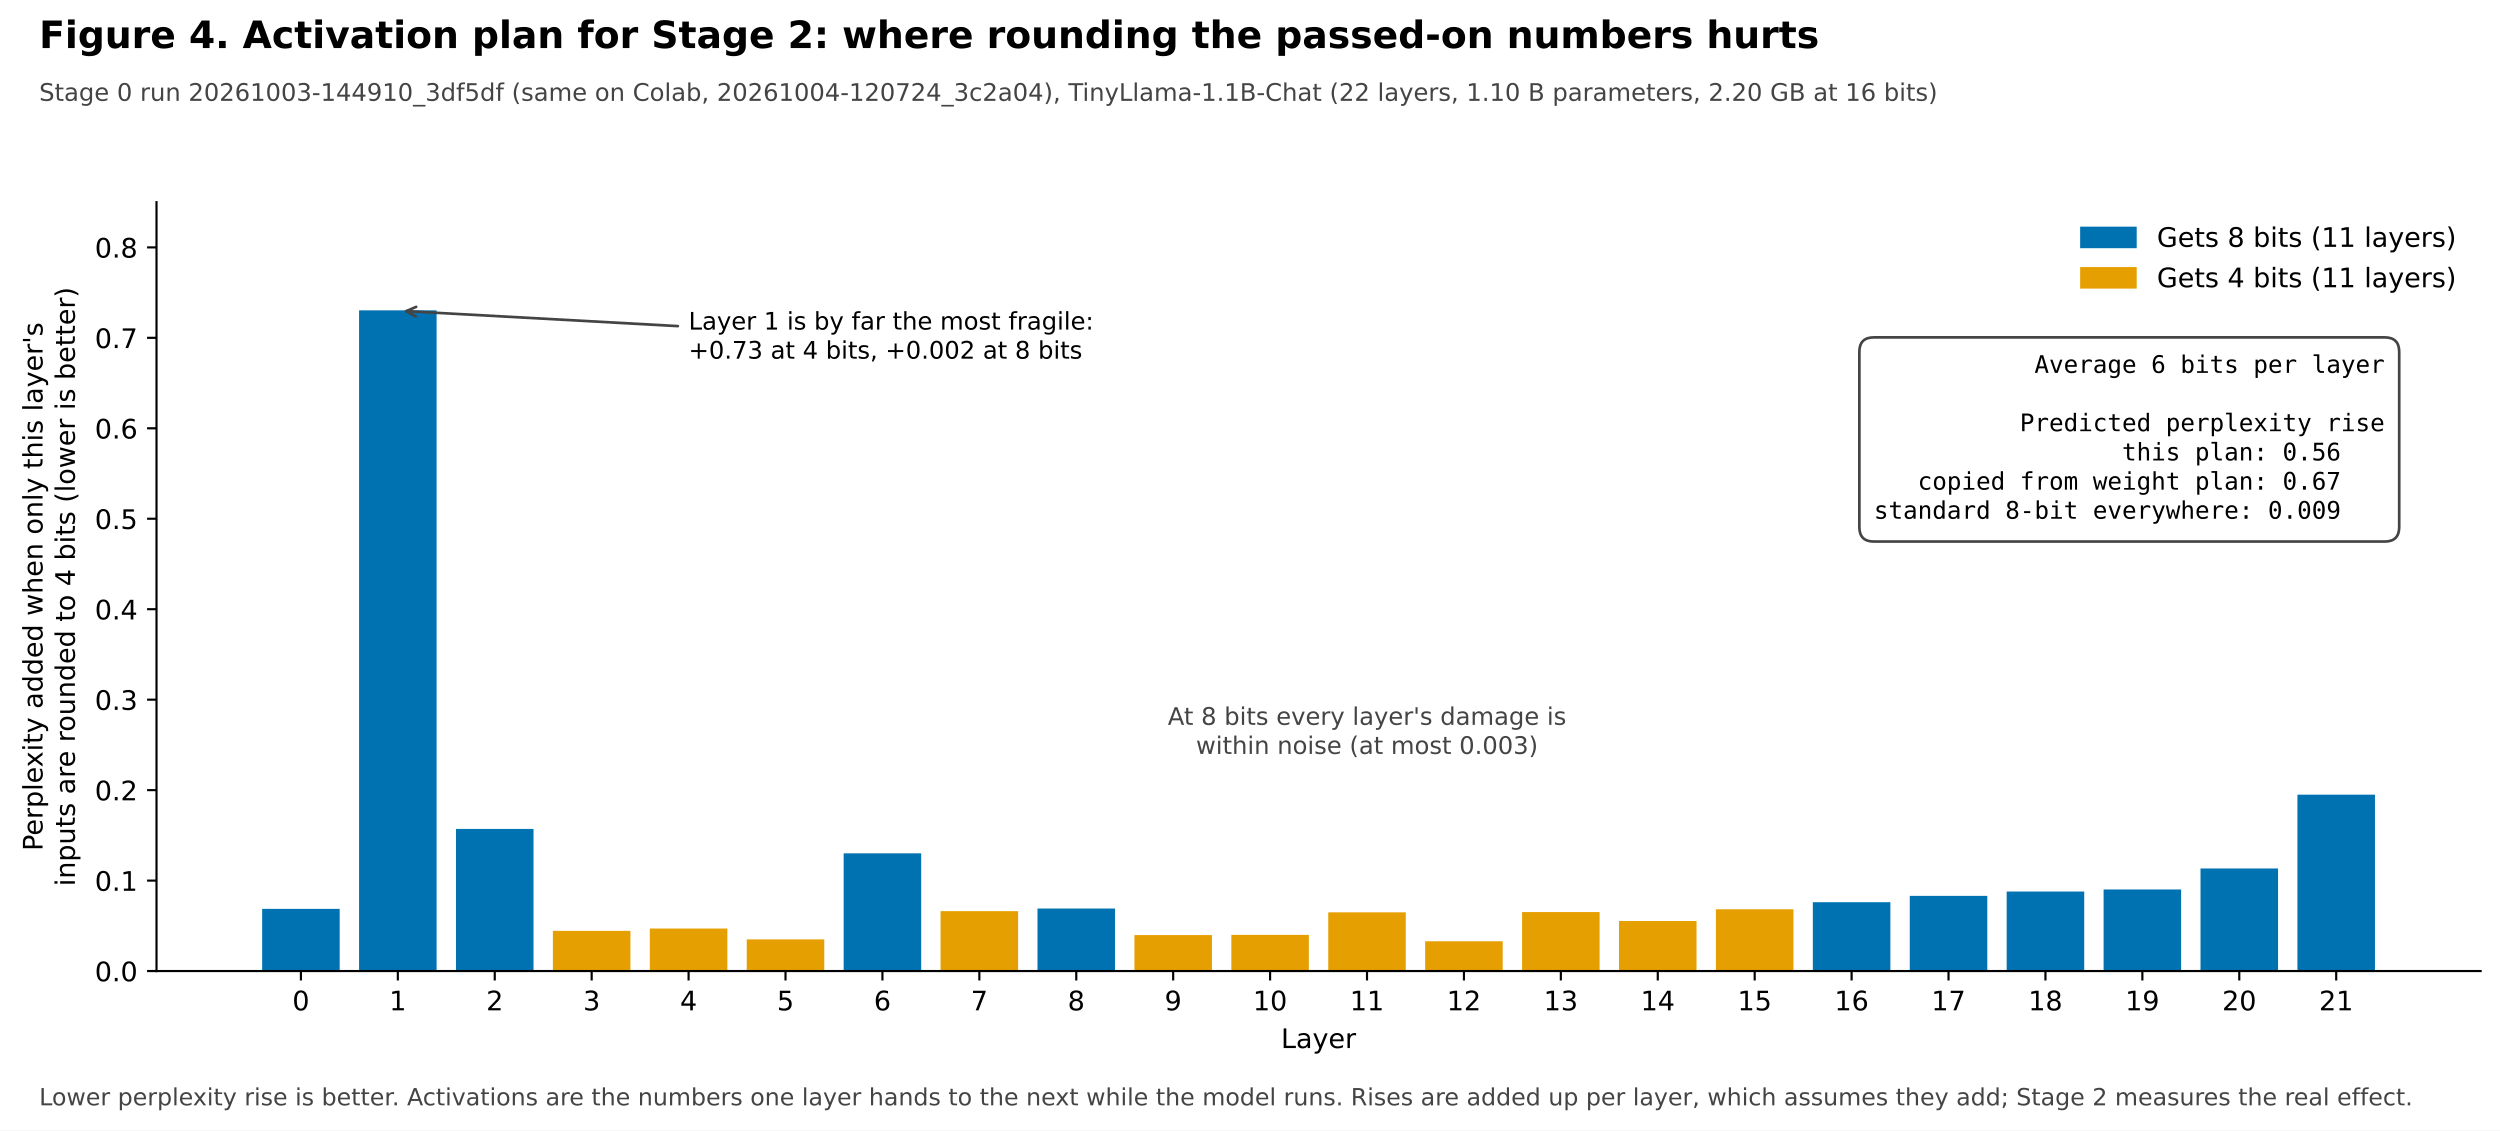
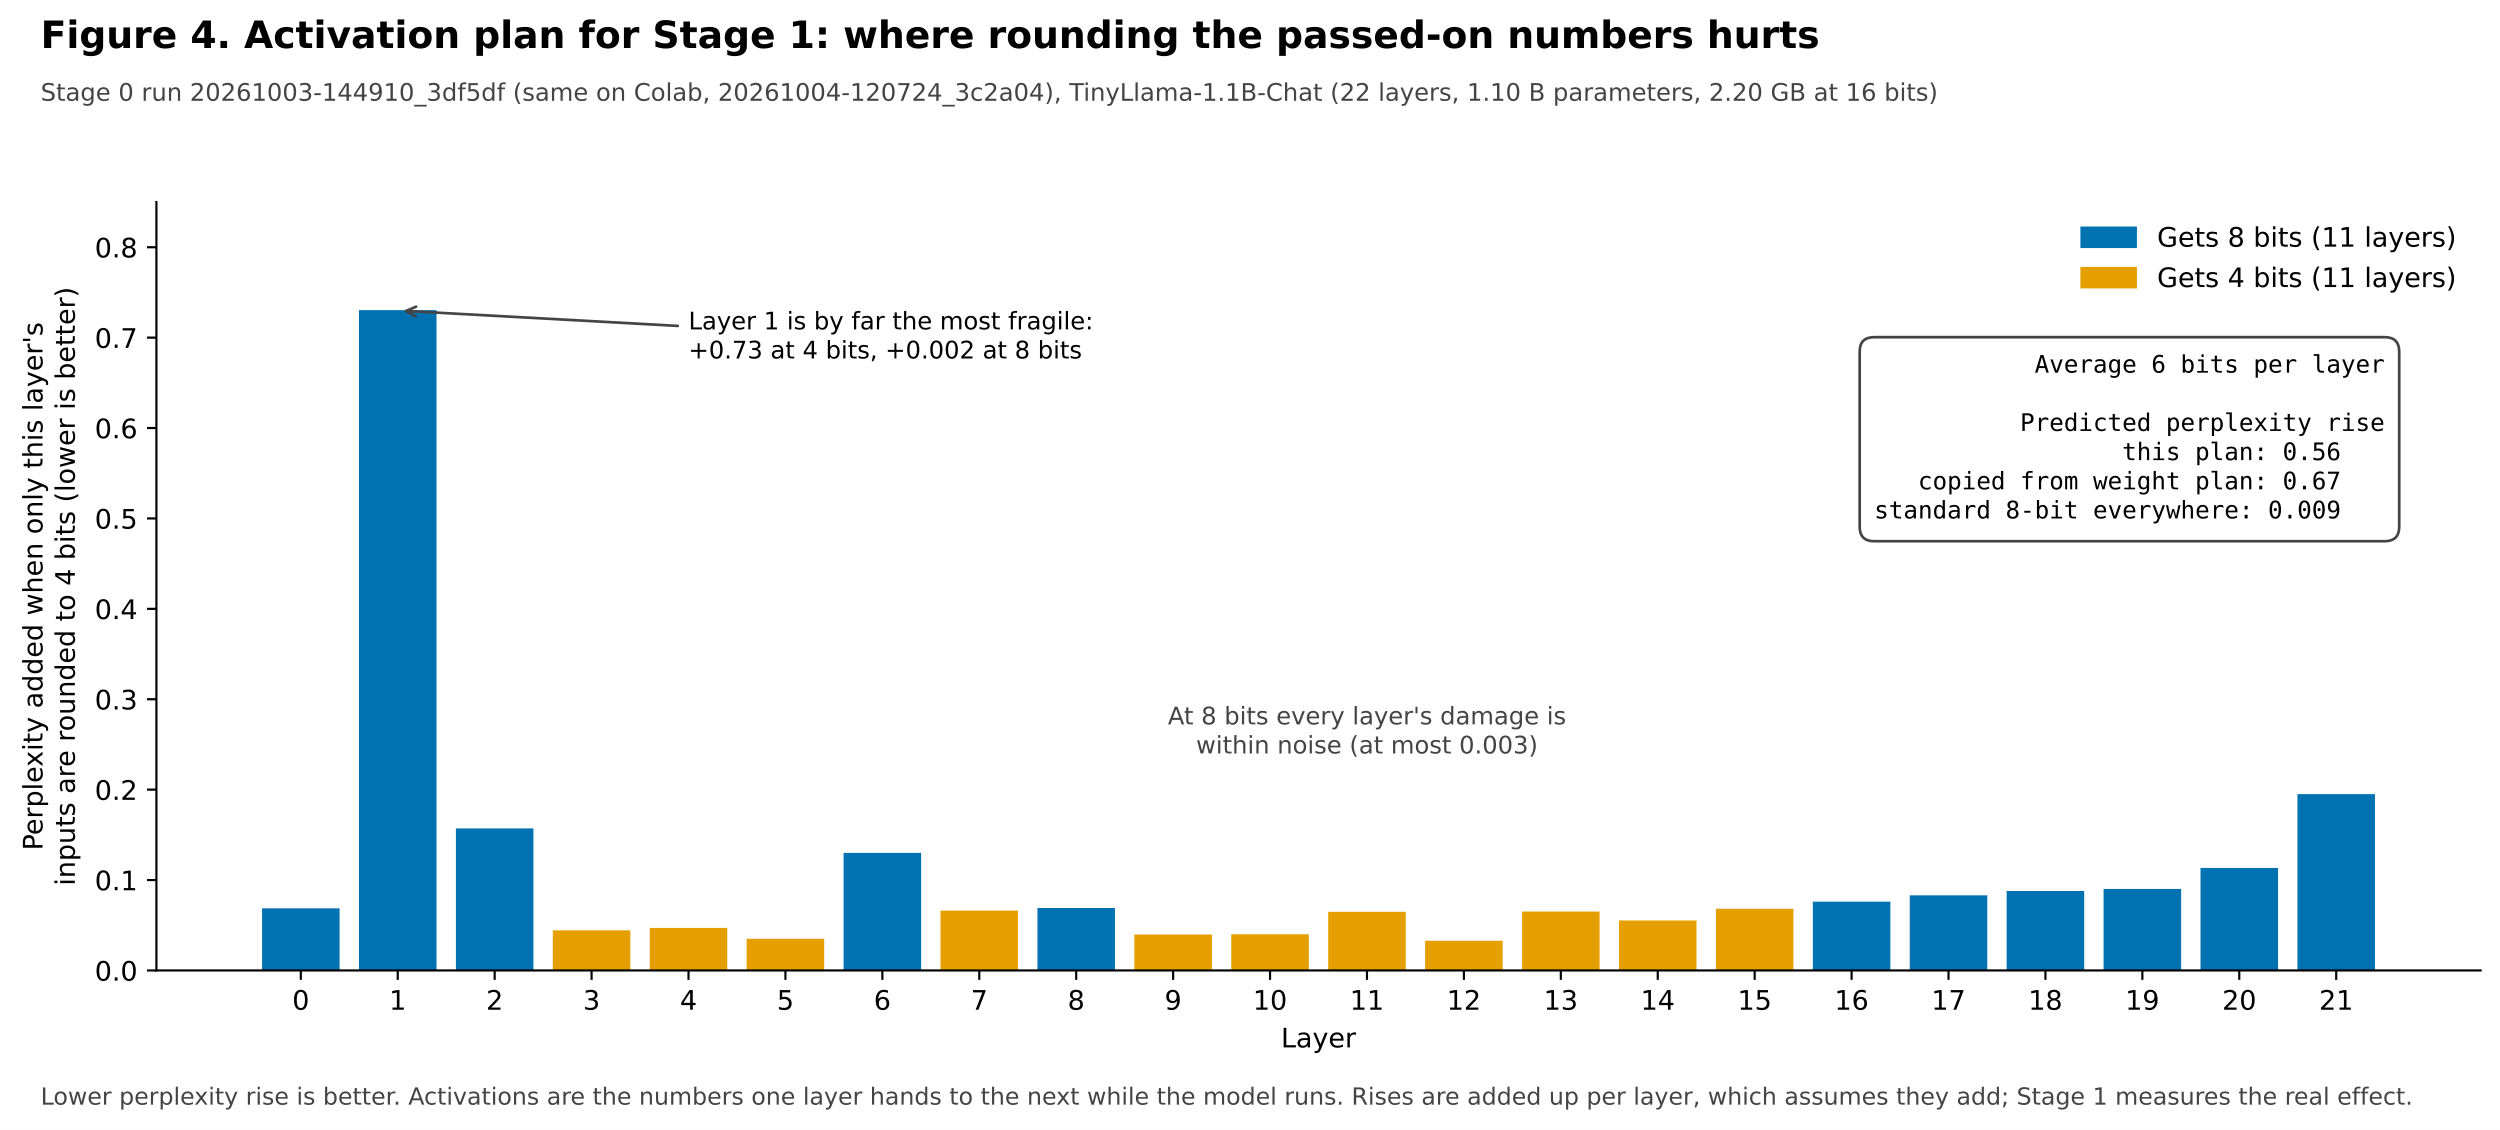
- <svg xmlns="http://www.w3.org/2000/svg" xmlns:xlink="http://www.w3.org/1999/xlink" width="928.22pt" height="419.714pt" viewBox="0 0 928.22 419.714" version="1.1">
+ <svg xmlns="http://www.w3.org/2000/svg" xmlns:xlink="http://www.w3.org/1999/xlink" width="928.786pt" height="419.714pt" viewBox="0 0 928.786 419.714" version="1.1">
  <defs>
    <style type="text/css">*{stroke-linejoin: round; stroke-linecap: butt}</style>
  </defs>
  <g id="figure_1">
    <g id="patch_1">
-       <path d="M 0 419.714  L 928.22 419.714  L 928.22 0  L 0 0  z " style="fill: #ffffff" />
+       <path d="M 0 419.714  L 928.786 419.714  L 928.786 0  L 0 0  z " style="fill: #ffffff" />
    </g>
    <g id="axes_1">
      <g id="patch_2">
-         <path d="M 58.109 360.536  L 921.02 360.536  L 921.02 75.056  L 58.109 75.056  z " style="fill: #ffffff" />
+         <path d="M 58.109 360.536  L 921.586 360.536  L 921.586 75.056  L 58.109 75.056  z " style="fill: #ffffff" />
      </g>
      <g id="patch_3">
-         <path d="M 97.332 360.536  L 126.12 360.536  L 126.12 337.462  L 97.332 337.462  z " clip-path="url(#pa040297903)" style="fill: #0072b2" />
+         <path d="M 97.358 360.536  L 126.164 360.536  L 126.164 337.462  L 97.358 337.462  z " clip-path="url(#p337afad5fa)" style="fill: #0072b2" />
      </g>
      <g id="patch_4">
-         <path d="M 133.316 360.536  L 162.104 360.536  L 162.104 115.225  L 133.316 115.225  z " clip-path="url(#pa040297903)" style="fill: #0072b2" />
+         <path d="M 133.366 360.536  L 162.172 360.536  L 162.172 115.225  L 133.366 115.225  z " clip-path="url(#p337afad5fa)" style="fill: #0072b2" />
      </g>
      <g id="patch_5">
-         <path d="M 169.301 360.536  L 198.089 360.536  L 198.089 307.773  L 169.301 307.773  z " clip-path="url(#pa040297903)" style="fill: #0072b2" />
+         <path d="M 169.374 360.536  L 198.181 360.536  L 198.181 307.773  L 169.374 307.773  z " clip-path="url(#p337afad5fa)" style="fill: #0072b2" />
      </g>
      <g id="patch_6">
-         <path d="M 205.286 360.536  L 234.073 360.536  L 234.073 345.624  L 205.286 345.624  z " clip-path="url(#pa040297903)" style="fill: #e69f00" />
+         <path d="M 205.382 360.536  L 234.189 360.536  L 234.189 345.624  L 205.382 345.624  z " clip-path="url(#p337afad5fa)" style="fill: #e69f00" />
      </g>
      <g id="patch_7">
-         <path d="M 241.27 360.536  L 270.058 360.536  L 270.058 344.751  L 241.27 344.751  z " clip-path="url(#pa040297903)" style="fill: #e69f00" />
+         <path d="M 241.39 360.536  L 270.197 360.536  L 270.197 344.751  L 241.39 344.751  z " clip-path="url(#p337afad5fa)" style="fill: #e69f00" />
      </g>
      <g id="patch_8">
-         <path d="M 277.255 360.536  L 306.043 360.536  L 306.043 348.781  L 277.255 348.781  z " clip-path="url(#pa040297903)" style="fill: #e69f00" />
+         <path d="M 277.399 360.536  L 306.205 360.536  L 306.205 348.781  L 277.399 348.781  z " clip-path="url(#p337afad5fa)" style="fill: #e69f00" />
      </g>
      <g id="patch_9">
-         <path d="M 313.24 360.536  L 342.027 360.536  L 342.027 316.841  L 313.24 316.841  z " clip-path="url(#pa040297903)" style="fill: #0072b2" />
+         <path d="M 313.407 360.536  L 342.214 360.536  L 342.214 316.841  L 313.407 316.841  z " clip-path="url(#p337afad5fa)" style="fill: #0072b2" />
      </g>
      <g id="patch_10">
-         <path d="M 349.224 360.536  L 378.012 360.536  L 378.012 338.302  L 349.224 338.302  z " clip-path="url(#pa040297903)" style="fill: #e69f00" />
+         <path d="M 349.415 360.536  L 378.222 360.536  L 378.222 338.302  L 349.415 338.302  z " clip-path="url(#p337afad5fa)" style="fill: #e69f00" />
      </g>
      <g id="patch_11">
-         <path d="M 385.209 360.536  L 413.997 360.536  L 413.997 337.328  L 385.209 337.328  z " clip-path="url(#pa040297903)" style="fill: #0072b2" />
+         <path d="M 385.423 360.536  L 414.23 360.536  L 414.23 337.328  L 385.423 337.328  z " clip-path="url(#p337afad5fa)" style="fill: #0072b2" />
      </g>
      <g id="patch_12">
-         <path d="M 421.194 360.536  L 449.981 360.536  L 449.981 347.169  L 421.194 347.169  z " clip-path="url(#pa040297903)" style="fill: #e69f00" />
+         <path d="M 421.432 360.536  L 450.238 360.536  L 450.238 347.169  L 421.432 347.169  z " clip-path="url(#p337afad5fa)" style="fill: #e69f00" />
      </g>
      <g id="patch_13">
-         <path d="M 457.178 360.536  L 485.966 360.536  L 485.966 347.102  L 457.178 347.102  z " clip-path="url(#pa040297903)" style="fill: #e69f00" />
+         <path d="M 457.44 360.536  L 486.246 360.536  L 486.246 347.102  L 457.44 347.102  z " clip-path="url(#p337afad5fa)" style="fill: #e69f00" />
      </g>
      <g id="patch_14">
-         <path d="M 493.163 360.536  L 521.95 360.536  L 521.95 338.739  L 493.163 338.739  z " clip-path="url(#pa040297903)" style="fill: #e69f00" />
+         <path d="M 493.448 360.536  L 522.255 360.536  L 522.255 338.739  L 493.448 338.739  z " clip-path="url(#p337afad5fa)" style="fill: #e69f00" />
      </g>
      <g id="patch_15">
-         <path d="M 529.147 360.536  L 557.935 360.536  L 557.935 349.486  L 529.147 349.486  z " clip-path="url(#pa040297903)" style="fill: #e69f00" />
+         <path d="M 529.456 360.536  L 558.263 360.536  L 558.263 349.486  L 529.456 349.486  z " clip-path="url(#p337afad5fa)" style="fill: #e69f00" />
      </g>
      <g id="patch_16">
-         <path d="M 565.132 360.536  L 593.92 360.536  L 593.92 338.638  L 565.132 338.638  z " clip-path="url(#pa040297903)" style="fill: #e69f00" />
+         <path d="M 565.465 360.536  L 594.271 360.536  L 594.271 338.638  L 565.465 338.638  z " clip-path="url(#p337afad5fa)" style="fill: #e69f00" />
      </g>
      <g id="patch_17">
-         <path d="M 601.117 360.536  L 629.904 360.536  L 629.904 341.963  L 601.117 341.963  z " clip-path="url(#pa040297903)" style="fill: #e69f00" />
+         <path d="M 601.473 360.536  L 630.279 360.536  L 630.279 341.963  L 601.473 341.963  z " clip-path="url(#p337afad5fa)" style="fill: #e69f00" />
      </g>
      <g id="patch_18">
-         <path d="M 637.101 360.536  L 665.889 360.536  L 665.889 337.597  L 637.101 337.597  z " clip-path="url(#pa040297903)" style="fill: #e69f00" />
+         <path d="M 637.481 360.536  L 666.288 360.536  L 666.288 337.597  L 637.481 337.597  z " clip-path="url(#p337afad5fa)" style="fill: #e69f00" />
      </g>
      <g id="patch_19">
-         <path d="M 673.086 360.536  L 701.874 360.536  L 701.874 334.977  L 673.086 334.977  z " clip-path="url(#pa040297903)" style="fill: #0072b2" />
+         <path d="M 673.489 360.536  L 702.296 360.536  L 702.296 334.977  L 673.489 334.977  z " clip-path="url(#p337afad5fa)" style="fill: #0072b2" />
      </g>
      <g id="patch_20">
-         <path d="M 709.071 360.536  L 737.858 360.536  L 737.858 332.626  L 709.071 332.626  z " clip-path="url(#pa040297903)" style="fill: #0072b2" />
+         <path d="M 709.497 360.536  L 738.304 360.536  L 738.304 332.626  L 709.497 332.626  z " clip-path="url(#p337afad5fa)" style="fill: #0072b2" />
      </g>
      <g id="patch_21">
-         <path d="M 745.055 360.536  L 773.843 360.536  L 773.843 331.014  L 745.055 331.014  z " clip-path="url(#pa040297903)" style="fill: #0072b2" />
+         <path d="M 745.506 360.536  L 774.312 360.536  L 774.312 331.014  L 745.506 331.014  z " clip-path="url(#p337afad5fa)" style="fill: #0072b2" />
      </g>
      <g id="patch_22">
-         <path d="M 781.04 360.536  L 809.827 360.536  L 809.827 330.242  L 781.04 330.242  z " clip-path="url(#pa040297903)" style="fill: #0072b2" />
+         <path d="M 781.514 360.536  L 810.321 360.536  L 810.321 330.242  L 781.514 330.242  z " clip-path="url(#p337afad5fa)" style="fill: #0072b2" />
      </g>
      <g id="patch_23">
-         <path d="M 817.024 360.536  L 845.812 360.536  L 845.812 322.45  L 817.024 322.45  z " clip-path="url(#pa040297903)" style="fill: #0072b2" />
+         <path d="M 817.522 360.536  L 846.329 360.536  L 846.329 322.45  L 817.522 322.45  z " clip-path="url(#p337afad5fa)" style="fill: #0072b2" />
      </g>
      <g id="patch_24">
-         <path d="M 853.009 360.536  L 881.797 360.536  L 881.797 295.044  L 853.009 295.044  z " clip-path="url(#pa040297903)" style="fill: #0072b2" />
+         <path d="M 853.53 360.536  L 882.337 360.536  L 882.337 295.044  L 853.53 295.044  z " clip-path="url(#p337afad5fa)" style="fill: #0072b2" />
      </g>
      <g id="matplotlib.axis_1">
        <g id="xtick_1">
          <g id="line2d_1">
            <defs>
-               <path id="me577db7f8b" d="M 0 0  L 0 3.5  " style="stroke: #000000; stroke-width: 0.8" />
+               <path id="m346448aec7" d="M 0 0  L 0 3.5  " style="stroke: #000000; stroke-width: 0.8" />
            </defs>
            <g>
-               <use xlink:href="#me577db7f8b" x="111.726" y="360.536" style="stroke: #000000; stroke-width: 0.8" />
+               <use xlink:href="#m346448aec7" x="111.761" y="360.536" style="stroke: #000000; stroke-width: 0.8" />
            </g>
          </g>
          <g id="text_1">
-             <text style="font-size: 10px; font-family: 'DejaVu Sans'; text-anchor: middle" x="111.726" y="375.134" transform="rotate(-0 111.7257 375.1337)">0</text>
+             <text style="font-size: 10px; font-family: 'DejaVu Sans'; text-anchor: middle" x="111.761" y="375.134" transform="rotate(-0 111.7609 375.1337)">0</text>
          </g>
        </g>
        <g id="xtick_2">
          <g id="line2d_2">
            <g>
-               <use xlink:href="#me577db7f8b" x="147.71" y="360.536" style="stroke: #000000; stroke-width: 0.8" />
+               <use xlink:href="#m346448aec7" x="147.769" y="360.536" style="stroke: #000000; stroke-width: 0.8" />
            </g>
          </g>
          <g id="text_2">
-             <text style="font-size: 10px; font-family: 'DejaVu Sans'; text-anchor: middle" x="147.71" y="375.134" transform="rotate(-0 147.7103 375.1337)">1</text>
+             <text style="font-size: 10px; font-family: 'DejaVu Sans'; text-anchor: middle" x="147.769" y="375.134" transform="rotate(-0 147.7691 375.1337)">1</text>
          </g>
        </g>
        <g id="xtick_3">
          <g id="line2d_3">
            <g>
-               <use xlink:href="#me577db7f8b" x="183.695" y="360.536" style="stroke: #000000; stroke-width: 0.8" />
+               <use xlink:href="#m346448aec7" x="183.777" y="360.536" style="stroke: #000000; stroke-width: 0.8" />
            </g>
          </g>
          <g id="text_3">
-             <text style="font-size: 10px; font-family: 'DejaVu Sans'; text-anchor: middle" x="183.695" y="375.134" transform="rotate(-0 183.6949 375.1337)">2</text>
+             <text style="font-size: 10px; font-family: 'DejaVu Sans'; text-anchor: middle" x="183.777" y="375.134" transform="rotate(-0 183.7773 375.1337)">2</text>
          </g>
        </g>
        <g id="xtick_4">
          <g id="line2d_4">
            <g>
-               <use xlink:href="#me577db7f8b" x="219.68" y="360.536" style="stroke: #000000; stroke-width: 0.8" />
+               <use xlink:href="#m346448aec7" x="219.786" y="360.536" style="stroke: #000000; stroke-width: 0.8" />
            </g>
          </g>
          <g id="text_4">
-             <text style="font-size: 10px; font-family: 'DejaVu Sans'; text-anchor: middle" x="219.68" y="375.134" transform="rotate(-0 219.6796 375.1337)">3</text>
+             <text style="font-size: 10px; font-family: 'DejaVu Sans'; text-anchor: middle" x="219.786" y="375.134" transform="rotate(-0 219.7855 375.1337)">3</text>
          </g>
        </g>
        <g id="xtick_5">
          <g id="line2d_5">
            <g>
-               <use xlink:href="#me577db7f8b" x="255.664" y="360.536" style="stroke: #000000; stroke-width: 0.8" />
+               <use xlink:href="#m346448aec7" x="255.794" y="360.536" style="stroke: #000000; stroke-width: 0.8" />
            </g>
          </g>
          <g id="text_5">
-             <text style="font-size: 10px; font-family: 'DejaVu Sans'; text-anchor: middle" x="255.664" y="375.134" transform="rotate(-0 255.6642 375.1337)">4</text>
+             <text style="font-size: 10px; font-family: 'DejaVu Sans'; text-anchor: middle" x="255.794" y="375.134" transform="rotate(-0 255.7938 375.1337)">4</text>
          </g>
        </g>
        <g id="xtick_6">
          <g id="line2d_6">
            <g>
-               <use xlink:href="#me577db7f8b" x="291.649" y="360.536" style="stroke: #000000; stroke-width: 0.8" />
+               <use xlink:href="#m346448aec7" x="291.802" y="360.536" style="stroke: #000000; stroke-width: 0.8" />
            </g>
          </g>
          <g id="text_6">
-             <text style="font-size: 10px; font-family: 'DejaVu Sans'; text-anchor: middle" x="291.649" y="375.134" transform="rotate(-0 291.6488 375.1337)">5</text>
+             <text style="font-size: 10px; font-family: 'DejaVu Sans'; text-anchor: middle" x="291.802" y="375.134" transform="rotate(-0 291.802 375.1337)">5</text>
          </g>
        </g>
        <g id="xtick_7">
          <g id="line2d_7">
            <g>
-               <use xlink:href="#me577db7f8b" x="327.633" y="360.536" style="stroke: #000000; stroke-width: 0.8" />
+               <use xlink:href="#m346448aec7" x="327.81" y="360.536" style="stroke: #000000; stroke-width: 0.8" />
            </g>
          </g>
          <g id="text_7">
-             <text style="font-size: 10px; font-family: 'DejaVu Sans'; text-anchor: middle" x="327.633" y="375.134" transform="rotate(-0 327.6335 375.1337)">6</text>
+             <text style="font-size: 10px; font-family: 'DejaVu Sans'; text-anchor: middle" x="327.81" y="375.134" transform="rotate(-0 327.8102 375.1337)">6</text>
          </g>
        </g>
        <g id="xtick_8">
          <g id="line2d_8">
            <g>
-               <use xlink:href="#me577db7f8b" x="363.618" y="360.536" style="stroke: #000000; stroke-width: 0.8" />
+               <use xlink:href="#m346448aec7" x="363.818" y="360.536" style="stroke: #000000; stroke-width: 0.8" />
            </g>
          </g>
          <g id="text_8">
-             <text style="font-size: 10px; font-family: 'DejaVu Sans'; text-anchor: middle" x="363.618" y="375.134" transform="rotate(-0 363.6181 375.1337)">7</text>
+             <text style="font-size: 10px; font-family: 'DejaVu Sans'; text-anchor: middle" x="363.818" y="375.134" transform="rotate(-0 363.8185 375.1337)">7</text>
          </g>
        </g>
        <g id="xtick_9">
          <g id="line2d_9">
            <g>
-               <use xlink:href="#me577db7f8b" x="399.603" y="360.536" style="stroke: #000000; stroke-width: 0.8" />
+               <use xlink:href="#m346448aec7" x="399.827" y="360.536" style="stroke: #000000; stroke-width: 0.8" />
            </g>
          </g>
          <g id="text_9">
-             <text style="font-size: 10px; font-family: 'DejaVu Sans'; text-anchor: middle" x="399.603" y="375.134" transform="rotate(-0 399.6027 375.1337)">8</text>
+             <text style="font-size: 10px; font-family: 'DejaVu Sans'; text-anchor: middle" x="399.827" y="375.134" transform="rotate(-0 399.8267 375.1337)">8</text>
          </g>
        </g>
        <g id="xtick_10">
          <g id="line2d_10">
            <g>
-               <use xlink:href="#me577db7f8b" x="435.587" y="360.536" style="stroke: #000000; stroke-width: 0.8" />
+               <use xlink:href="#m346448aec7" x="435.835" y="360.536" style="stroke: #000000; stroke-width: 0.8" />
            </g>
          </g>
          <g id="text_10">
-             <text style="font-size: 10px; font-family: 'DejaVu Sans'; text-anchor: middle" x="435.587" y="375.134" transform="rotate(-0 435.5874 375.1337)">9</text>
+             <text style="font-size: 10px; font-family: 'DejaVu Sans'; text-anchor: middle" x="435.835" y="375.134" transform="rotate(-0 435.8349 375.1337)">9</text>
          </g>
        </g>
        <g id="xtick_11">
          <g id="line2d_11">
            <g>
-               <use xlink:href="#me577db7f8b" x="471.572" y="360.536" style="stroke: #000000; stroke-width: 0.8" />
+               <use xlink:href="#m346448aec7" x="471.843" y="360.536" style="stroke: #000000; stroke-width: 0.8" />
            </g>
          </g>
          <g id="text_11">
-             <text style="font-size: 10px; font-family: 'DejaVu Sans'; text-anchor: middle" x="471.572" y="375.134" transform="rotate(-0 471.572 375.1337)">10</text>
+             <text style="font-size: 10px; font-family: 'DejaVu Sans'; text-anchor: middle" x="471.843" y="375.134" transform="rotate(-0 471.8432 375.1337)">10</text>
          </g>
        </g>
        <g id="xtick_12">
          <g id="line2d_12">
            <g>
-               <use xlink:href="#me577db7f8b" x="507.557" y="360.536" style="stroke: #000000; stroke-width: 0.8" />
+               <use xlink:href="#m346448aec7" x="507.851" y="360.536" style="stroke: #000000; stroke-width: 0.8" />
            </g>
          </g>
          <g id="text_12">
-             <text style="font-size: 10px; font-family: 'DejaVu Sans'; text-anchor: middle" x="507.557" y="375.134" transform="rotate(-0 507.5566 375.1337)">11</text>
+             <text style="font-size: 10px; font-family: 'DejaVu Sans'; text-anchor: middle" x="507.851" y="375.134" transform="rotate(-0 507.8514 375.1337)">11</text>
          </g>
        </g>
        <g id="xtick_13">
          <g id="line2d_13">
            <g>
-               <use xlink:href="#me577db7f8b" x="543.541" y="360.536" style="stroke: #000000; stroke-width: 0.8" />
+               <use xlink:href="#m346448aec7" x="543.86" y="360.536" style="stroke: #000000; stroke-width: 0.8" />
            </g>
          </g>
          <g id="text_13">
-             <text style="font-size: 10px; font-family: 'DejaVu Sans'; text-anchor: middle" x="543.541" y="375.134" transform="rotate(-0 543.5412 375.1337)">12</text>
+             <text style="font-size: 10px; font-family: 'DejaVu Sans'; text-anchor: middle" x="543.86" y="375.134" transform="rotate(-0 543.8596 375.1337)">12</text>
          </g>
        </g>
        <g id="xtick_14">
          <g id="line2d_14">
            <g>
-               <use xlink:href="#me577db7f8b" x="579.526" y="360.536" style="stroke: #000000; stroke-width: 0.8" />
+               <use xlink:href="#m346448aec7" x="579.868" y="360.536" style="stroke: #000000; stroke-width: 0.8" />
            </g>
          </g>
          <g id="text_14">
-             <text style="font-size: 10px; font-family: 'DejaVu Sans'; text-anchor: middle" x="579.526" y="375.134" transform="rotate(-0 579.5259 375.1337)">13</text>
+             <text style="font-size: 10px; font-family: 'DejaVu Sans'; text-anchor: middle" x="579.868" y="375.134" transform="rotate(-0 579.8678 375.1337)">13</text>
          </g>
        </g>
        <g id="xtick_15">
          <g id="line2d_15">
            <g>
-               <use xlink:href="#me577db7f8b" x="615.51" y="360.536" style="stroke: #000000; stroke-width: 0.8" />
+               <use xlink:href="#m346448aec7" x="615.876" y="360.536" style="stroke: #000000; stroke-width: 0.8" />
            </g>
          </g>
          <g id="text_15">
-             <text style="font-size: 10px; font-family: 'DejaVu Sans'; text-anchor: middle" x="615.51" y="375.134" transform="rotate(-0 615.5105 375.1337)">14</text>
+             <text style="font-size: 10px; font-family: 'DejaVu Sans'; text-anchor: middle" x="615.876" y="375.134" transform="rotate(-0 615.8761 375.1337)">14</text>
          </g>
        </g>
        <g id="xtick_16">
          <g id="line2d_16">
            <g>
-               <use xlink:href="#me577db7f8b" x="651.495" y="360.536" style="stroke: #000000; stroke-width: 0.8" />
+               <use xlink:href="#m346448aec7" x="651.884" y="360.536" style="stroke: #000000; stroke-width: 0.8" />
            </g>
          </g>
          <g id="text_16">
-             <text style="font-size: 10px; font-family: 'DejaVu Sans'; text-anchor: middle" x="651.495" y="375.134" transform="rotate(-0 651.4951 375.1337)">15</text>
+             <text style="font-size: 10px; font-family: 'DejaVu Sans'; text-anchor: middle" x="651.884" y="375.134" transform="rotate(-0 651.8843 375.1337)">15</text>
          </g>
        </g>
        <g id="xtick_17">
          <g id="line2d_17">
            <g>
-               <use xlink:href="#me577db7f8b" x="687.48" y="360.536" style="stroke: #000000; stroke-width: 0.8" />
+               <use xlink:href="#m346448aec7" x="687.893" y="360.536" style="stroke: #000000; stroke-width: 0.8" />
            </g>
          </g>
          <g id="text_17">
-             <text style="font-size: 10px; font-family: 'DejaVu Sans'; text-anchor: middle" x="687.48" y="375.134" transform="rotate(-0 687.4798 375.1337)">16</text>
+             <text style="font-size: 10px; font-family: 'DejaVu Sans'; text-anchor: middle" x="687.893" y="375.134" transform="rotate(-0 687.8925 375.1337)">16</text>
          </g>
        </g>
        <g id="xtick_18">
          <g id="line2d_18">
            <g>
-               <use xlink:href="#me577db7f8b" x="723.464" y="360.536" style="stroke: #000000; stroke-width: 0.8" />
+               <use xlink:href="#m346448aec7" x="723.901" y="360.536" style="stroke: #000000; stroke-width: 0.8" />
            </g>
          </g>
          <g id="text_18">
-             <text style="font-size: 10px; font-family: 'DejaVu Sans'; text-anchor: middle" x="723.464" y="375.134" transform="rotate(-0 723.4644 375.1337)">17</text>
+             <text style="font-size: 10px; font-family: 'DejaVu Sans'; text-anchor: middle" x="723.901" y="375.134" transform="rotate(-0 723.9008 375.1337)">17</text>
          </g>
        </g>
        <g id="xtick_19">
          <g id="line2d_19">
            <g>
-               <use xlink:href="#me577db7f8b" x="759.449" y="360.536" style="stroke: #000000; stroke-width: 0.8" />
+               <use xlink:href="#m346448aec7" x="759.909" y="360.536" style="stroke: #000000; stroke-width: 0.8" />
            </g>
          </g>
          <g id="text_19">
-             <text style="font-size: 10px; font-family: 'DejaVu Sans'; text-anchor: middle" x="759.449" y="375.134" transform="rotate(-0 759.449 375.1337)">18</text>
+             <text style="font-size: 10px; font-family: 'DejaVu Sans'; text-anchor: middle" x="759.909" y="375.134" transform="rotate(-0 759.909 375.1337)">18</text>
          </g>
        </g>
        <g id="xtick_20">
          <g id="line2d_20">
            <g>
-               <use xlink:href="#me577db7f8b" x="795.434" y="360.536" style="stroke: #000000; stroke-width: 0.8" />
+               <use xlink:href="#m346448aec7" x="795.917" y="360.536" style="stroke: #000000; stroke-width: 0.8" />
            </g>
          </g>
          <g id="text_20">
-             <text style="font-size: 10px; font-family: 'DejaVu Sans'; text-anchor: middle" x="795.434" y="375.134" transform="rotate(-0 795.4336 375.1337)">19</text>
+             <text style="font-size: 10px; font-family: 'DejaVu Sans'; text-anchor: middle" x="795.917" y="375.134" transform="rotate(-0 795.9172 375.1337)">19</text>
          </g>
        </g>
        <g id="xtick_21">
          <g id="line2d_21">
            <g>
-               <use xlink:href="#me577db7f8b" x="831.418" y="360.536" style="stroke: #000000; stroke-width: 0.8" />
+               <use xlink:href="#m346448aec7" x="831.925" y="360.536" style="stroke: #000000; stroke-width: 0.8" />
            </g>
          </g>
          <g id="text_21">
-             <text style="font-size: 10px; font-family: 'DejaVu Sans'; text-anchor: middle" x="831.418" y="375.134" transform="rotate(-0 831.4183 375.1337)">20</text>
+             <text style="font-size: 10px; font-family: 'DejaVu Sans'; text-anchor: middle" x="831.925" y="375.134" transform="rotate(-0 831.9254 375.1337)">20</text>
          </g>
        </g>
        <g id="xtick_22">
          <g id="line2d_22">
            <g>
-               <use xlink:href="#me577db7f8b" x="867.403" y="360.536" style="stroke: #000000; stroke-width: 0.8" />
+               <use xlink:href="#m346448aec7" x="867.934" y="360.536" style="stroke: #000000; stroke-width: 0.8" />
            </g>
          </g>
          <g id="text_22">
-             <text style="font-size: 10px; font-family: 'DejaVu Sans'; text-anchor: middle" x="867.403" y="375.134" transform="rotate(-0 867.4029 375.1337)">21</text>
+             <text style="font-size: 10px; font-family: 'DejaVu Sans'; text-anchor: middle" x="867.934" y="375.134" transform="rotate(-0 867.9337 375.1337)">21</text>
          </g>
        </g>
        <g id="text_23">
-           <text style="font-size: 10px; font-family: 'DejaVu Sans'; text-anchor: middle" x="489.564" y="389.134" transform="rotate(-0 489.5643 389.1337)">Layer</text>
+           <text style="font-size: 10px; font-family: 'DejaVu Sans'; text-anchor: middle" x="489.847" y="389.134" transform="rotate(-0 489.8473 389.1337)">Layer</text>
        </g>
      </g>
      <g id="matplotlib.axis_2">
        <g id="ytick_1">
          <g id="line2d_23">
            <defs>
-               <path id="m15874a5661" d="M 0 0  L -3.5 0  " style="stroke: #000000; stroke-width: 0.8" />
+               <path id="mbc4c541f3e" d="M 0 0  L -3.5 0  " style="stroke: #000000; stroke-width: 0.8" />
            </defs>
            <g>
-               <use xlink:href="#m15874a5661" x="58.109" y="360.536" style="stroke: #000000; stroke-width: 0.8" />
+               <use xlink:href="#mbc4c541f3e" x="58.109" y="360.536" style="stroke: #000000; stroke-width: 0.8" />
            </g>
          </g>
          <g id="text_24">
            <text style="font-size: 10px; font-family: 'DejaVu Sans'; text-anchor: end" x="51.109" y="364.335" transform="rotate(-0 51.10859 364.3348)">0.0</text>
          </g>
        </g>
        <g id="ytick_2">
          <g id="line2d_24">
            <g>
-               <use xlink:href="#m15874a5661" x="58.109" y="326.95" style="stroke: #000000; stroke-width: 0.8" />
+               <use xlink:href="#mbc4c541f3e" x="58.109" y="326.95" style="stroke: #000000; stroke-width: 0.8" />
            </g>
          </g>
          <g id="text_25">
            <text style="font-size: 10px; font-family: 'DejaVu Sans'; text-anchor: end" x="51.109" y="330.749" transform="rotate(-0 51.10859 330.7489)">0.1</text>
          </g>
        </g>
        <g id="ytick_3">
          <g id="line2d_25">
            <g>
-               <use xlink:href="#m15874a5661" x="58.109" y="293.364" style="stroke: #000000; stroke-width: 0.8" />
+               <use xlink:href="#mbc4c541f3e" x="58.109" y="293.364" style="stroke: #000000; stroke-width: 0.8" />
            </g>
          </g>
          <g id="text_26">
            <text style="font-size: 10px; font-family: 'DejaVu Sans'; text-anchor: end" x="51.109" y="297.163" transform="rotate(-0 51.10859 297.1631)">0.2</text>
          </g>
        </g>
        <g id="ytick_4">
          <g id="line2d_26">
            <g>
-               <use xlink:href="#m15874a5661" x="58.109" y="259.778" style="stroke: #000000; stroke-width: 0.8" />
+               <use xlink:href="#mbc4c541f3e" x="58.109" y="259.778" style="stroke: #000000; stroke-width: 0.8" />
            </g>
          </g>
          <g id="text_27">
            <text style="font-size: 10px; font-family: 'DejaVu Sans'; text-anchor: end" x="51.109" y="263.577" transform="rotate(-0 51.10859 263.5772)">0.3</text>
          </g>
        </g>
        <g id="ytick_5">
          <g id="line2d_27">
            <g>
-               <use xlink:href="#m15874a5661" x="58.109" y="226.192" style="stroke: #000000; stroke-width: 0.8" />
+               <use xlink:href="#mbc4c541f3e" x="58.109" y="226.192" style="stroke: #000000; stroke-width: 0.8" />
            </g>
          </g>
          <g id="text_28">
            <text style="font-size: 10px; font-family: 'DejaVu Sans'; text-anchor: end" x="51.109" y="229.991" transform="rotate(-0 51.10859 229.9913)">0.4</text>
          </g>
        </g>
        <g id="ytick_6">
          <g id="line2d_28">
            <g>
-               <use xlink:href="#m15874a5661" x="58.109" y="192.607" style="stroke: #000000; stroke-width: 0.8" />
+               <use xlink:href="#mbc4c541f3e" x="58.109" y="192.607" style="stroke: #000000; stroke-width: 0.8" />
            </g>
          </g>
          <g id="text_29">
            <text style="font-size: 10px; font-family: 'DejaVu Sans'; text-anchor: end" x="51.109" y="196.405" transform="rotate(-0 51.10859 196.4054)">0.5</text>
          </g>
        </g>
        <g id="ytick_7">
          <g id="line2d_29">
            <g>
-               <use xlink:href="#m15874a5661" x="58.109" y="159.021" style="stroke: #000000; stroke-width: 0.8" />
+               <use xlink:href="#mbc4c541f3e" x="58.109" y="159.021" style="stroke: #000000; stroke-width: 0.8" />
            </g>
          </g>
          <g id="text_30">
            <text style="font-size: 10px; font-family: 'DejaVu Sans'; text-anchor: end" x="51.109" y="162.82" transform="rotate(-0 51.10859 162.8195)">0.6</text>
          </g>
        </g>
        <g id="ytick_8">
          <g id="line2d_30">
            <g>
-               <use xlink:href="#m15874a5661" x="58.109" y="125.435" style="stroke: #000000; stroke-width: 0.8" />
+               <use xlink:href="#mbc4c541f3e" x="58.109" y="125.435" style="stroke: #000000; stroke-width: 0.8" />
            </g>
          </g>
          <g id="text_31">
            <text style="font-size: 10px; font-family: 'DejaVu Sans'; text-anchor: end" x="51.109" y="129.234" transform="rotate(-0 51.10859 129.2337)">0.7</text>
          </g>
        </g>
        <g id="ytick_9">
          <g id="line2d_31">
            <g>
-               <use xlink:href="#m15874a5661" x="58.109" y="91.849" style="stroke: #000000; stroke-width: 0.8" />
+               <use xlink:href="#mbc4c541f3e" x="58.109" y="91.849" style="stroke: #000000; stroke-width: 0.8" />
            </g>
          </g>
          <g id="text_32">
            <text style="font-size: 10px; font-family: 'DejaVu Sans'; text-anchor: end" x="51.109" y="95.648" transform="rotate(-0 51.10859 95.64777)">0.8</text>
          </g>
        </g>
        <g id="text_33">
          <text style="font-size: 10px; font-family: 'DejaVu Sans'" transform="translate(15.79941 315.9194) rotate(-90)">Perplexity added when only this layer's</text>
          <text style="font-size: 10px; font-family: 'DejaVu Sans'" transform="translate(27.80215 329.0241) rotate(-90)">inputs are rounded to 4 bits (lower is better)</text>
        </g>
      </g>
      <g id="patch_25">
        <path d="M 58.109 360.536  L 58.109 75.056  " style="fill: none; stroke: #000000; stroke-width: 0.8; stroke-linejoin: miter; stroke-linecap: square" />
      </g>
      <g id="patch_26">
-         <path d="M 58.109 360.536  L 921.02 360.536  " style="fill: none; stroke: #000000; stroke-width: 0.8; stroke-linejoin: miter; stroke-linecap: square" />
+         <path d="M 58.109 360.536  L 921.586 360.536  " style="fill: none; stroke: #000000; stroke-width: 0.8; stroke-linejoin: miter; stroke-linecap: square" />
      </g>
      <g id="patch_27">
-         <path d="M 251.672 121.079  Q 200.689 118.274 150.822 115.53  " style="fill: none; stroke: #444444; stroke-linecap: round" />
-         <path d="M 154.318 117.525  L 150.822 115.53  L 154.516 113.931  " style="fill: none; stroke: #444444; stroke-linecap: round" />
+         <path d="M 251.798 121.08  Q 200.782 118.274 150.882 115.53  " style="fill: none; stroke: #444444; stroke-linecap: round" />
+         <path d="M 154.378 117.525  L 150.882 115.53  L 154.576 113.931  " style="fill: none; stroke: #444444; stroke-linecap: round" />
      </g>
      <g id="text_34">
-         <text style="font-size: 9px; font-family: 'DejaVu Sans'" transform="translate(255.6642 122.3718)">Layer 1 is by far the most fragile:</text>
-         <text style="font-size: 9px; font-family: 'DejaVu Sans'" transform="translate(255.6642 133.1743)">+0.73 at 4 bits, +0.002 at 8 bits</text>
+         <text style="font-size: 9px; font-family: 'DejaVu Sans'" transform="translate(255.7938 122.3718)">Layer 1 is by far the most fragile:</text>
+         <text style="font-size: 9px; font-family: 'DejaVu Sans'" transform="translate(255.7938 133.1743)">+0.73 at 4 bits, +0.002 at 8 bits</text>
      </g>
      <g id="text_35">
-         <text style="font-size: 9px; font-family: 'DejaVu Sans'; fill: #444444" transform="translate(433.5724 269.1274)">At 8 bits every layer's damage is</text>
-         <text style="font-size: 9px; font-family: 'DejaVu Sans'; fill: #444444" transform="translate(444.0581 279.9299)">within noise (at most 0.003)</text>
+         <text style="font-size: 9px; font-family: 'DejaVu Sans'; fill: #444444" transform="translate(433.8672 269.1274)">At 8 bits every layer's damage is</text>
+         <text style="font-size: 9px; font-family: 'DejaVu Sans'; fill: #444444" transform="translate(444.3529 279.9299)">within noise (at most 0.003)</text>
      </g>
      <g id="text_36">
        <g id="patch_28">
-           <path d="M 695.755 201.07  L 885.395 201.07  Q 890.795 201.07 890.795 195.67  L 890.795 130.664  Q 890.795 125.264 885.395 125.264  L 695.755 125.264  Q 690.355 125.264 690.355 130.664  L 690.355 195.67  Q 690.355 201.07 695.755 201.07  z " style="fill: #ffffff; stroke: #444444; stroke-linejoin: miter" />
-         </g>
-         <text style="font-size: 9px; font-family: 'DejaVu Sans Mono', 'Bitstream Vera Sans Mono', 'Computer Modern Typewriter', 'Andale Mono', 'Nimbus Mono L', 'Courier New', 'Courier', 'Fixed', 'Terminal', monospace" transform="translate(755.3565 138.4515)">Average 6 bits per layer</text>
-         <text style="font-size: 9px; font-family: 'DejaVu Sans Mono', 'Bitstream Vera Sans Mono', 'Computer Modern Typewriter', 'Andale Mono', 'Nimbus Mono L', 'Courier New', 'Courier', 'Fixed', 'Terminal', monospace" transform="translate(885.3952 149.2533)" />
-         <text style="font-size: 9px; font-family: 'DejaVu Sans Mono', 'Bitstream Vera Sans Mono', 'Computer Modern Typewriter', 'Andale Mono', 'Nimbus Mono L', 'Courier New', 'Courier', 'Fixed', 'Terminal', monospace" transform="translate(749.9382 160.1036)">Predicted perplexity rise</text>
-         <text style="font-size: 9px; font-family: 'DejaVu Sans Mono', 'Bitstream Vera Sans Mono', 'Computer Modern Typewriter', 'Andale Mono', 'Nimbus Mono L', 'Courier New', 'Courier', 'Fixed', 'Terminal', monospace" transform="translate(787.8662 170.9539)">  this plan:  0.56</text>
-         <text style="font-size: 9px; font-family: 'DejaVu Sans Mono', 'Bitstream Vera Sans Mono', 'Computer Modern Typewriter', 'Andale Mono', 'Nimbus Mono L', 'Courier New', 'Courier', 'Fixed', 'Terminal', monospace" transform="translate(712.0102 181.8041)">  copied from weight plan:  0.67</text>
-         <text style="font-size: 9px; font-family: 'DejaVu Sans Mono', 'Bitstream Vera Sans Mono', 'Computer Modern Typewriter', 'Andale Mono', 'Nimbus Mono L', 'Courier New', 'Courier', 'Fixed', 'Terminal', monospace" transform="translate(695.7554 192.6066)">  standard 8-bit everywhere:  0.009</text>
+           <path d="M 696.298 201.07  L 885.938 201.07  Q 891.338 201.07 891.338 195.67  L 891.338 130.664  Q 891.338 125.264 885.938 125.264  L 696.298 125.264  Q 690.898 125.264 690.898 130.664  L 690.898 195.67  Q 690.898 201.07 696.298 201.07  z " style="fill: #ffffff; stroke: #444444; stroke-linejoin: miter" />
+         </g>
+         <text style="font-size: 9px; font-family: 'DejaVu Sans Mono', 'Bitstream Vera Sans Mono', 'Computer Modern Typewriter', 'Andale Mono', 'Nimbus Mono L', 'Courier New', 'Courier', 'Fixed', 'Terminal', monospace" transform="translate(755.899 138.4515)">Average 6 bits per layer</text>
+         <text style="font-size: 9px; font-family: 'DejaVu Sans Mono', 'Bitstream Vera Sans Mono', 'Computer Modern Typewriter', 'Andale Mono', 'Nimbus Mono L', 'Courier New', 'Courier', 'Fixed', 'Terminal', monospace" transform="translate(885.9378 149.2533)" />
+         <text style="font-size: 9px; font-family: 'DejaVu Sans Mono', 'Bitstream Vera Sans Mono', 'Computer Modern Typewriter', 'Andale Mono', 'Nimbus Mono L', 'Courier New', 'Courier', 'Fixed', 'Terminal', monospace" transform="translate(750.4808 160.1036)">Predicted perplexity rise</text>
+         <text style="font-size: 9px; font-family: 'DejaVu Sans Mono', 'Bitstream Vera Sans Mono', 'Computer Modern Typewriter', 'Andale Mono', 'Nimbus Mono L', 'Courier New', 'Courier', 'Fixed', 'Terminal', monospace" transform="translate(788.4087 170.9539)">  this plan:  0.56</text>
+         <text style="font-size: 9px; font-family: 'DejaVu Sans Mono', 'Bitstream Vera Sans Mono', 'Computer Modern Typewriter', 'Andale Mono', 'Nimbus Mono L', 'Courier New', 'Courier', 'Fixed', 'Terminal', monospace" transform="translate(712.5528 181.8041)">  copied from weight plan:  0.67</text>
+         <text style="font-size: 9px; font-family: 'DejaVu Sans Mono', 'Bitstream Vera Sans Mono', 'Computer Modern Typewriter', 'Andale Mono', 'Nimbus Mono L', 'Courier New', 'Courier', 'Fixed', 'Terminal', monospace" transform="translate(696.2979 192.6066)">  standard 8-bit everywhere:  0.009</text>
      </g>
      <g id="legend_1">
        <g id="patch_29">
-           <path d="M 772.831 91.654  L 792.831 91.654  L 792.831 84.654  L 772.831 84.654  z " style="fill: #0072b2; stroke: #0072b2; stroke-linejoin: miter" />
+           <path d="M 773.397 91.654  L 793.397 91.654  L 793.397 84.654  L 773.397 84.654  z " style="fill: #0072b2; stroke: #0072b2; stroke-linejoin: miter" />
        </g>
        <g id="text_37">
-           <text style="font-size: 10px; font-family: 'DejaVu Sans'; text-anchor: start" x="800.831" y="91.654" transform="rotate(-0 800.8309 91.65444)">Gets 8 bits (11 layers)</text>
+           <text style="font-size: 10px; font-family: 'DejaVu Sans'; text-anchor: start" x="801.397" y="91.654" transform="rotate(-0 801.3969 91.65444)">Gets 8 bits (11 layers)</text>
        </g>
        <g id="patch_30">
-           <path d="M 772.831 106.655  L 792.831 106.655  L 792.831 99.655  L 772.831 99.655  z " style="fill: #e69f00; stroke: #e69f00; stroke-linejoin: miter" />
+           <path d="M 773.397 106.655  L 793.397 106.655  L 793.397 99.655  L 773.397 99.655  z " style="fill: #e69f00; stroke: #e69f00; stroke-linejoin: miter" />
        </g>
        <g id="text_38">
-           <text style="font-size: 10px; font-family: 'DejaVu Sans'; text-anchor: start" x="800.831" y="106.655" transform="rotate(-0 800.8309 106.6552)">Gets 4 bits (11 layers)</text>
+           <text style="font-size: 10px; font-family: 'DejaVu Sans'; text-anchor: start" x="801.397" y="106.655" transform="rotate(-0 801.3969 106.6552)">Gets 4 bits (11 layers)</text>
        </g>
      </g>
    </g>
    <g id="text_39">
-       <text style="font-weight: 700; font-size: 14px; font-family: 'DejaVu Sans'; text-anchor: start" x="14.54" y="17.838" transform="rotate(-0 14.54 17.83781)">Figure 4. Activation plan for Stage 2: where rounding the passed-on numbers hurts</text>
+       <text style="font-weight: 700; font-size: 14px; font-family: 'DejaVu Sans'; text-anchor: start" x="15.106" y="17.838" transform="rotate(-0 15.10594 17.83781)">Figure 4. Activation plan for Stage 1: where rounding the passed-on numbers hurts</text>
    </g>
    <g id="text_40">
-       <text style="font-size: 9px; font-family: 'DejaVu Sans'; text-anchor: start; fill: #444444" x="14.54" y="37.44" transform="rotate(-0 14.54 37.44)">Stage 0 run 20261003-144910_3df5df (same on Colab, 20261004-120724_3c2a04), TinyLlama-1.1B-Chat (22 layers, 1.10 B parameters, 2.20 GB at 16 bits)</text>
+       <text style="font-size: 9px; font-family: 'DejaVu Sans'; text-anchor: start; fill: #444444" x="15.106" y="37.44" transform="rotate(-0 15.10594 37.44)">Stage 0 run 20261003-144910_3df5df (same on Colab, 20261004-120724_3c2a04), TinyLlama-1.1B-Chat (22 layers, 1.10 B parameters, 2.20 GB at 16 bits)</text>
    </g>
    <g id="text_41">
-       <text style="font-size: 8.8px; font-family: 'DejaVu Sans'; text-anchor: start; fill: #444444" x="14.54" y="410.4" transform="rotate(-0 14.54 410.4)">Lower perplexity rise is better. Activations are the numbers one layer hands to the next while the model runs. Rises are added up per layer, which assumes they add; Stage 2 measures the real effect.</text>
+       <text style="font-size: 8.8px; font-family: 'DejaVu Sans'; text-anchor: start; fill: #444444" x="15.106" y="410.4" transform="rotate(-0 15.10594 410.4)">Lower perplexity rise is better. Activations are the numbers one layer hands to the next while the model runs. Rises are added up per layer, which assumes they add; Stage 1 measures the real effect.</text>
    </g>
  </g>
  <defs>
-     <clipPath id="pa040297903">
-       <rect x="58.109" y="75.056" width="862.911" height="285.48" />
+     <clipPath id="p337afad5fa">
+       <rect x="58.109" y="75.056" width="863.477" height="285.48" />
    </clipPath>
  </defs>
</svg>
